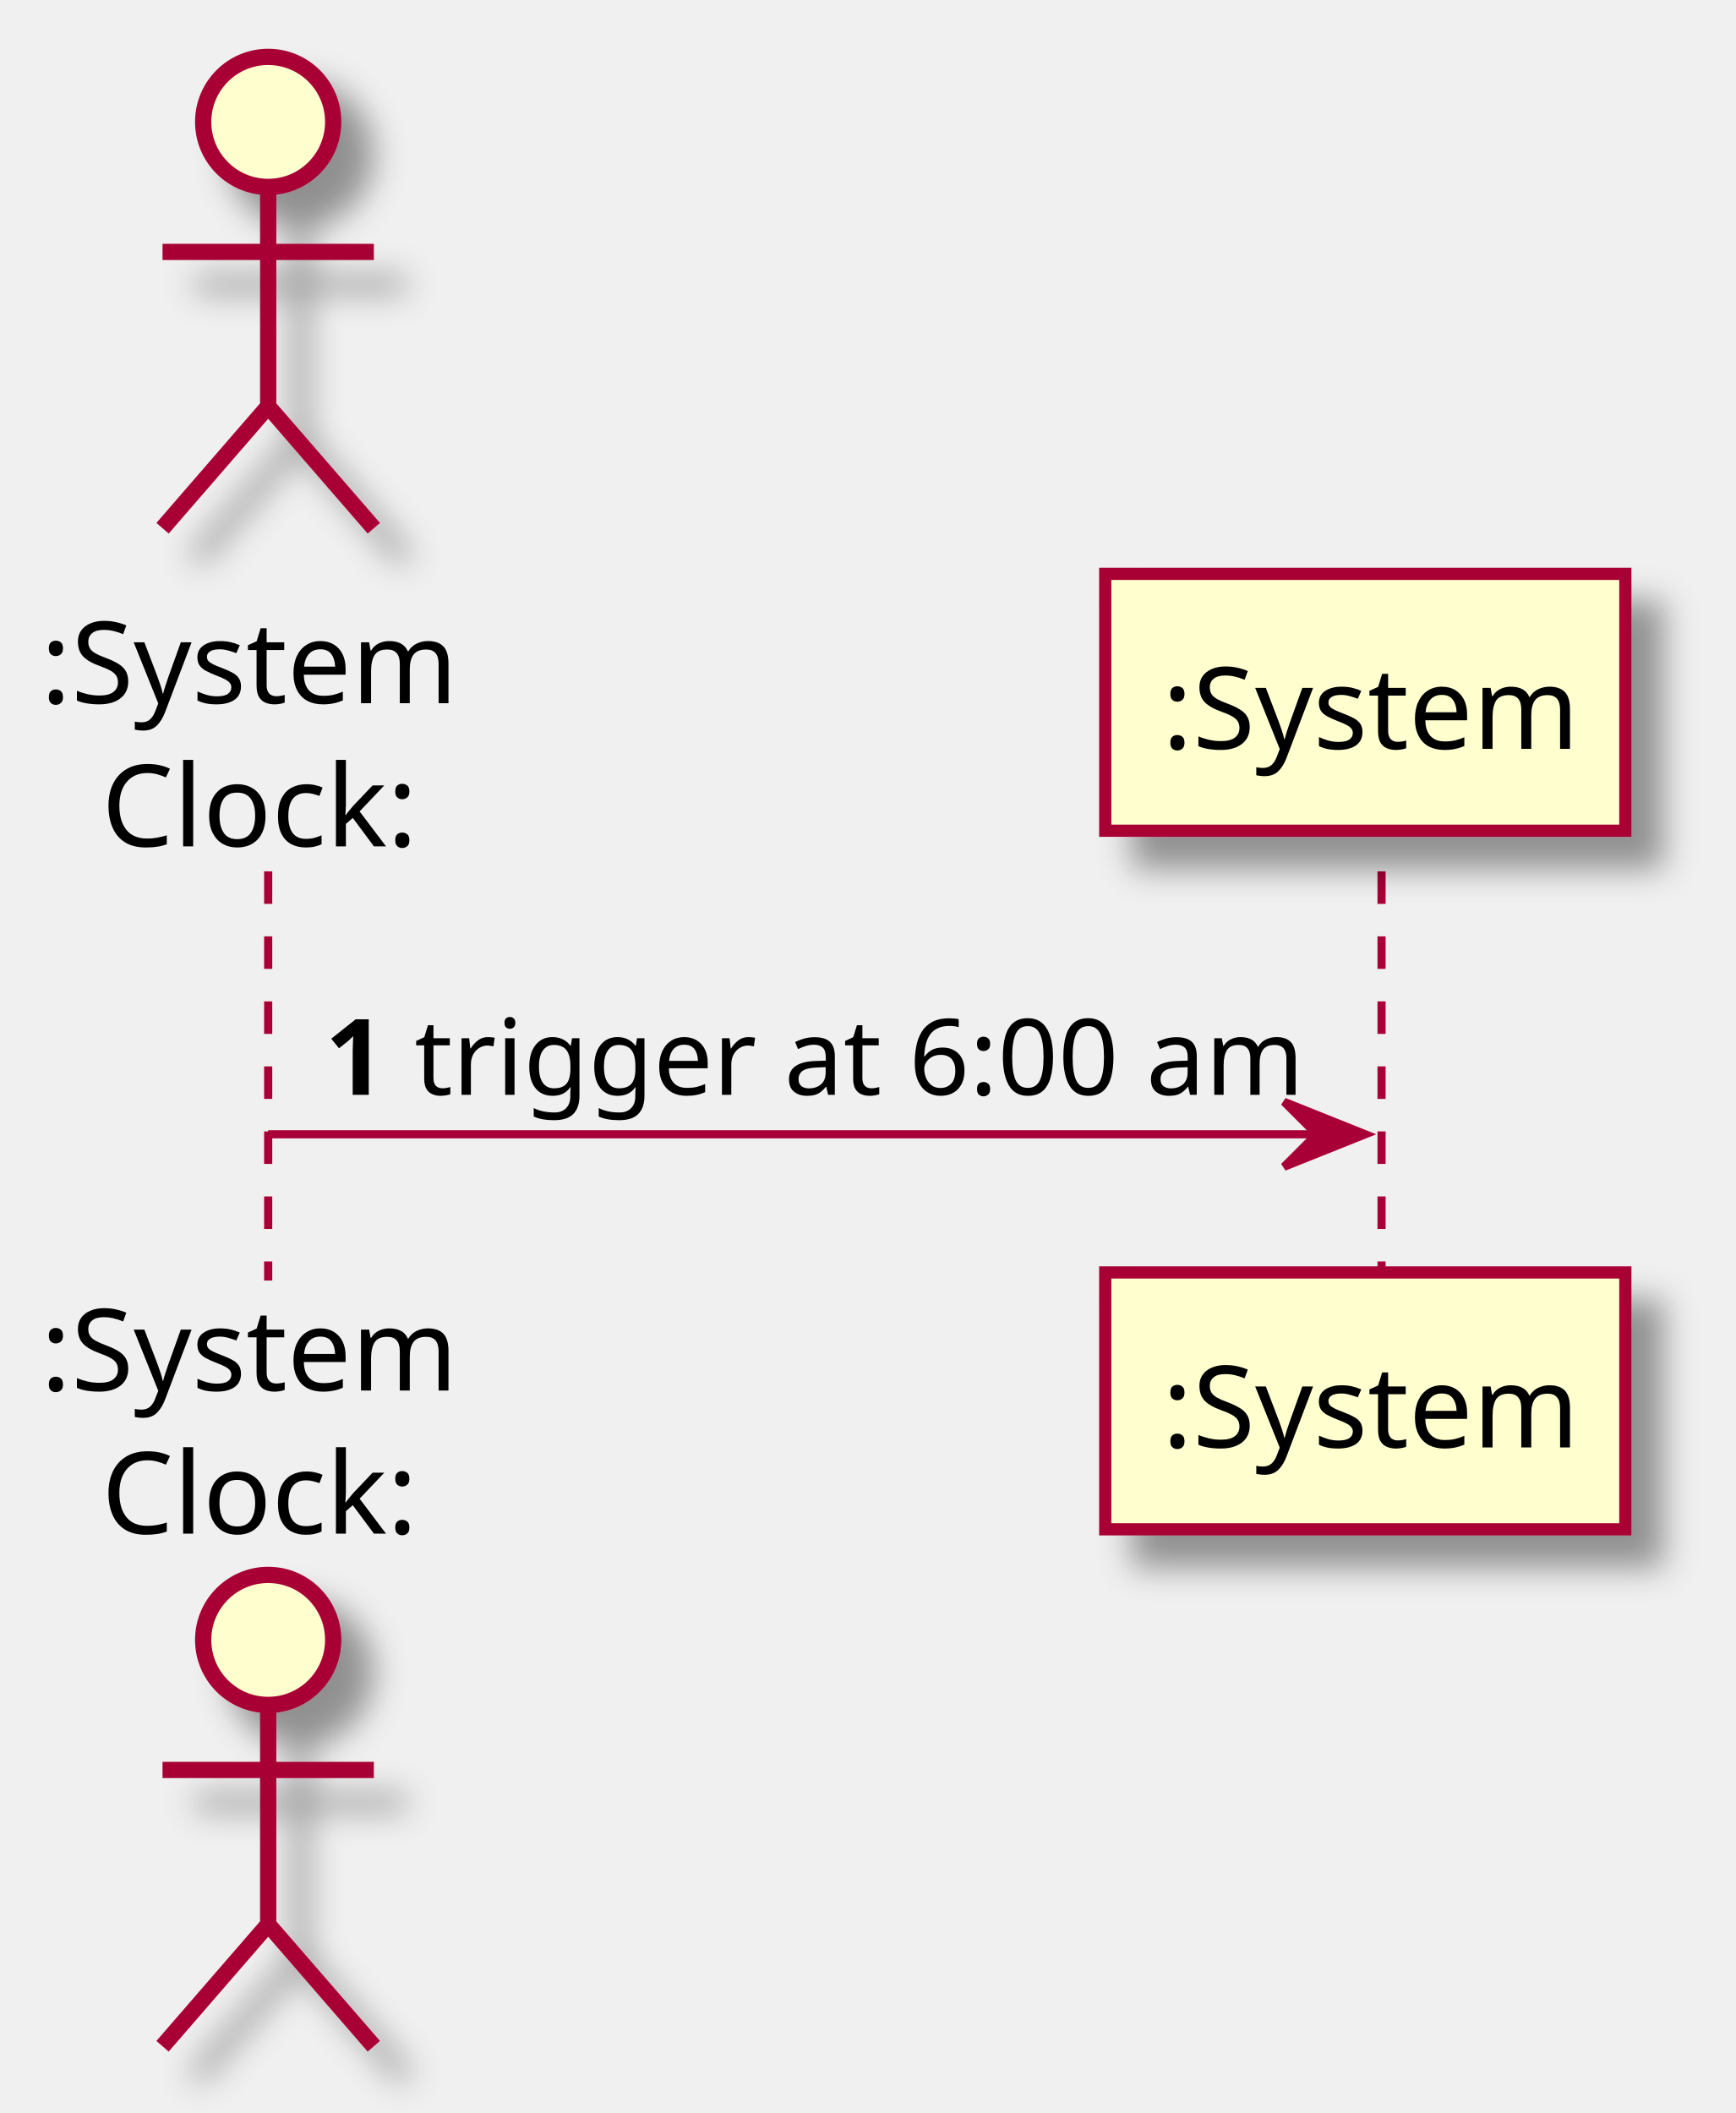
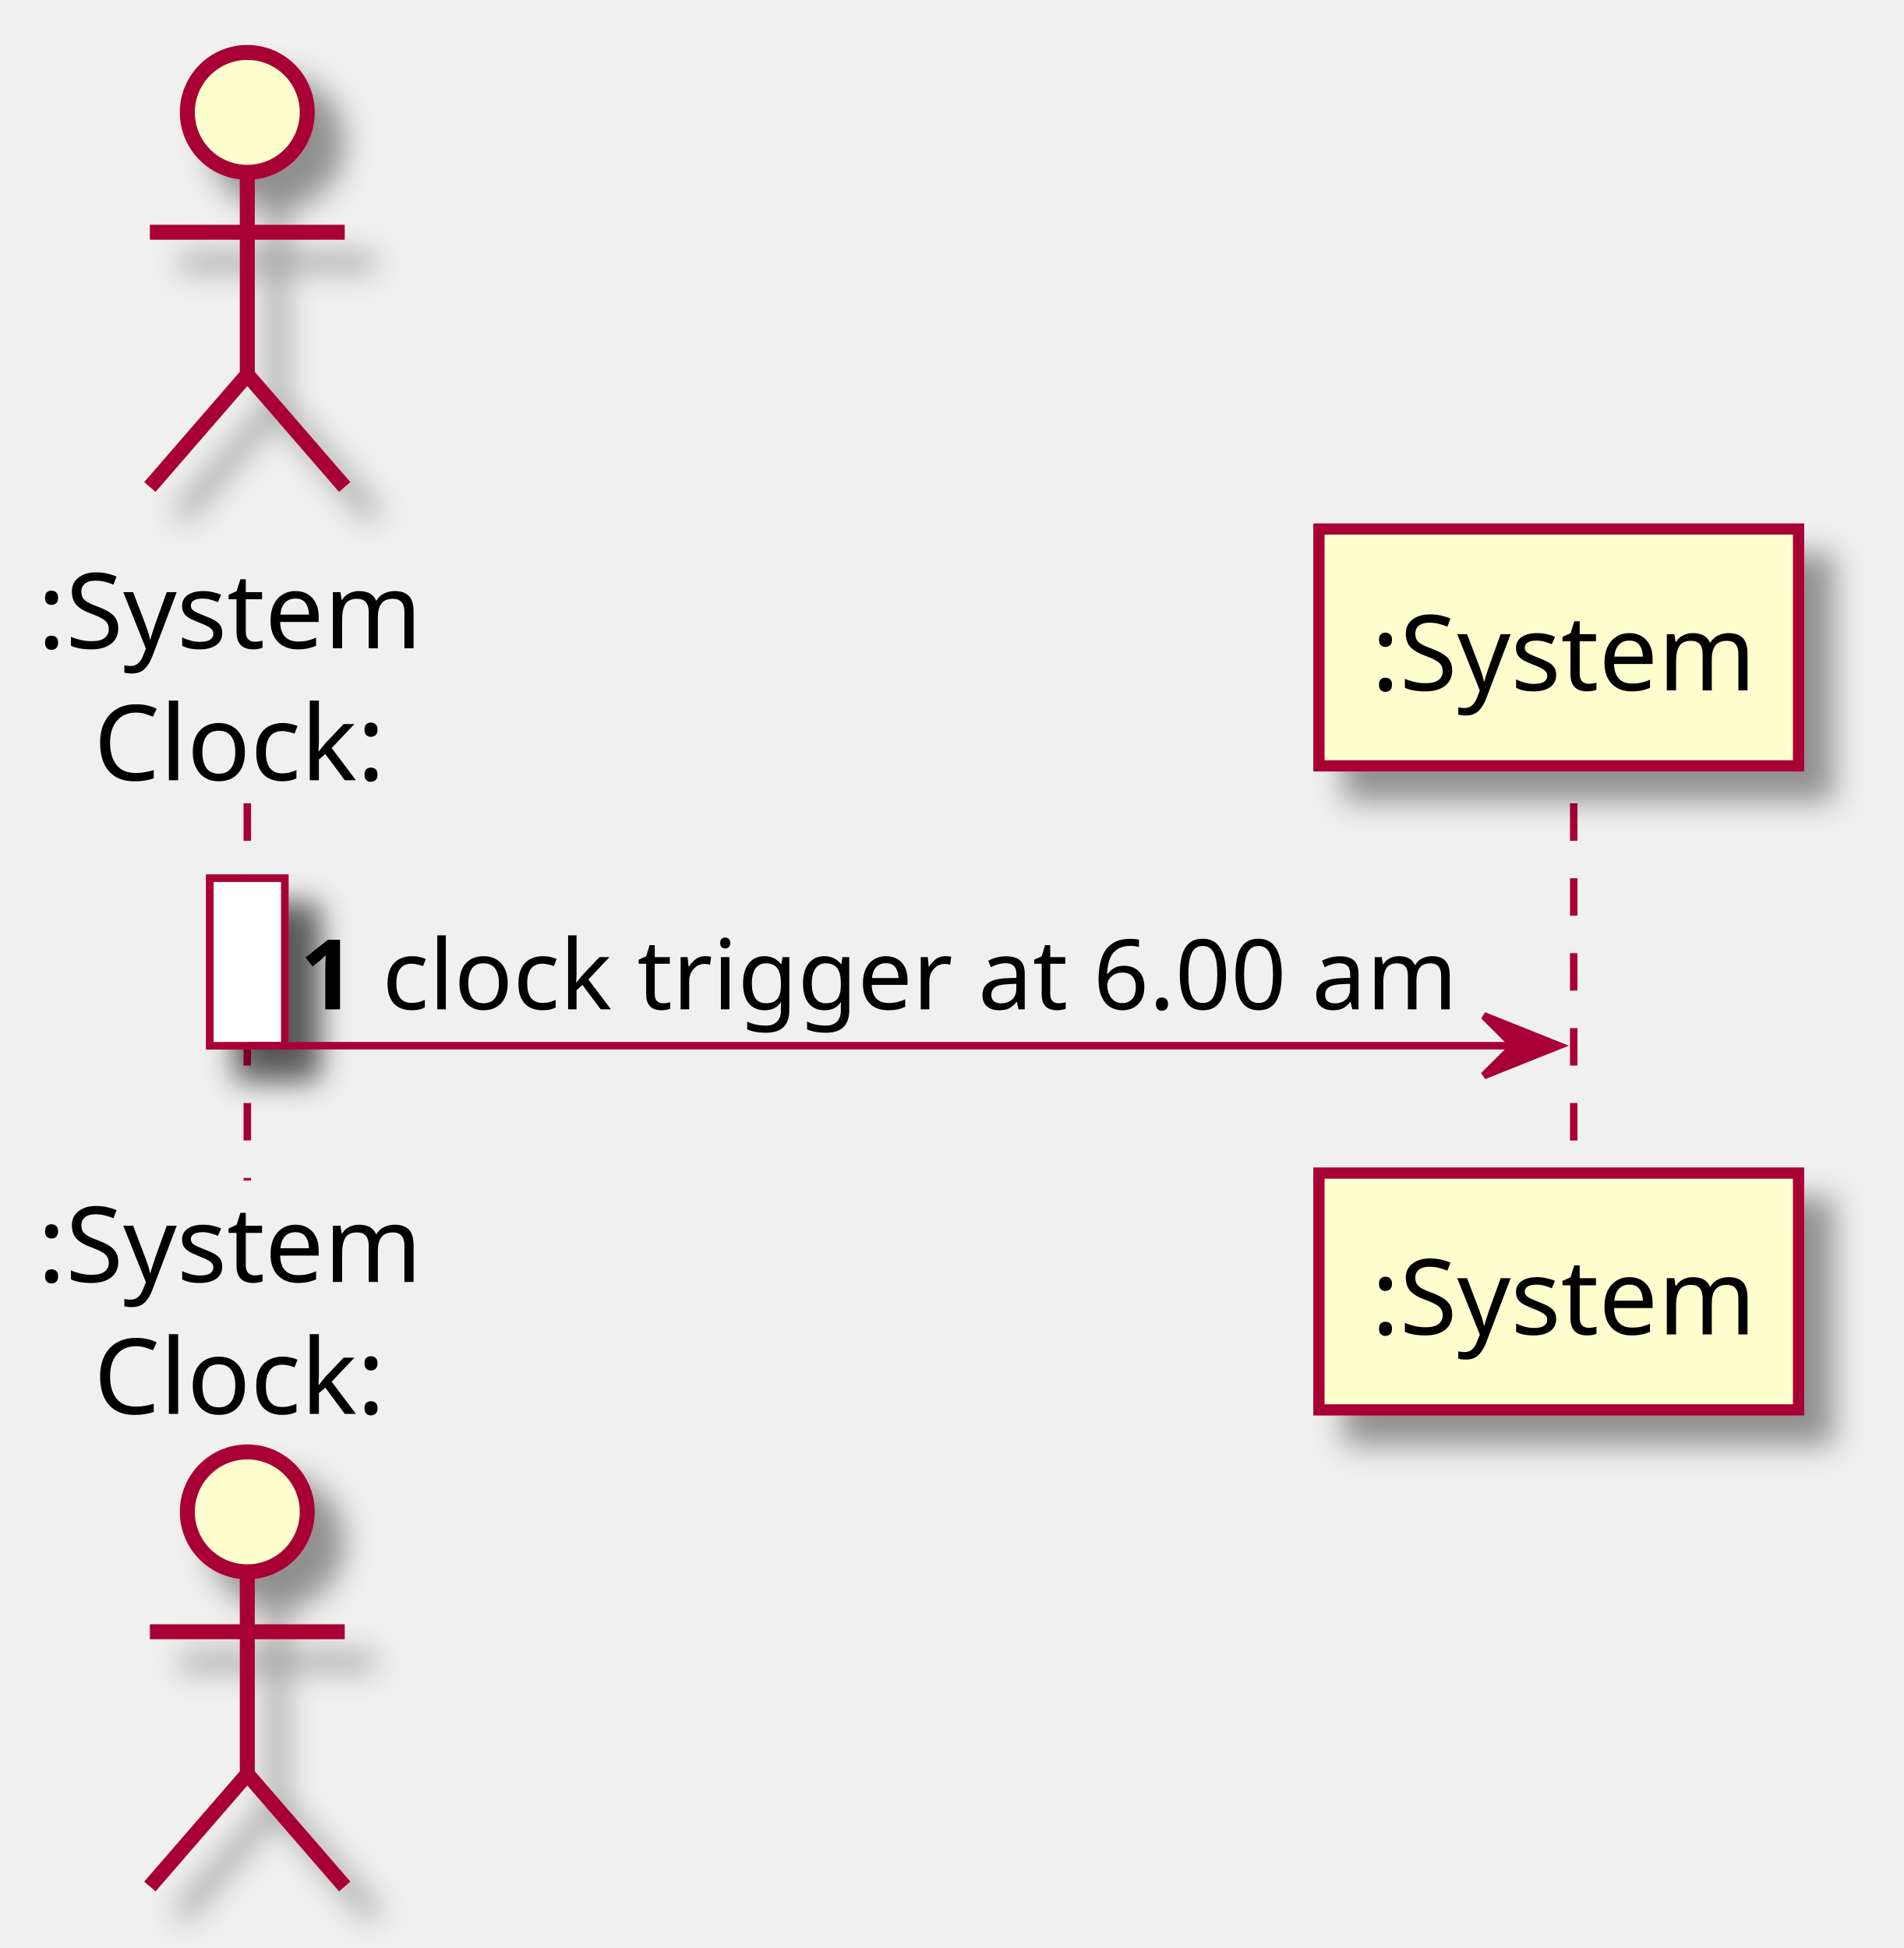
- <svg xmlns="http://www.w3.org/2000/svg" contentScriptType="application/ecmascript" contentStyleType="text/css" height="325px" preserveAspectRatio="none" style="width:267px;height:325px;" version="1.1" viewBox="0 0 267 325" width="267.5px" zoomAndPan="magnify">
+ <svg xmlns="http://www.w3.org/2000/svg" contentScriptType="application/ecmascript" contentStyleType="text/css" height="260px" preserveAspectRatio="none" style="width:254px;height:260px;" version="1.1" viewBox="0 0 254 260" width="254px" zoomAndPan="magnify">
  <defs>
-     <filter height="300%" id="f1fj4m6hwqyadu" width="300%" x="-1" y="-1">
-       <feGaussianBlur result="blurOut" stdDeviation="2.5" />
+     <filter height="300%" id="f1k0ov1rwmdilv" width="300%" x="-1" y="-1">
+       <feGaussianBlur result="blurOut" stdDeviation="2.0" />
      <feColorMatrix in="blurOut" result="blurOut2" type="matrix" values="0 0 0 0 0 0 0 0 0 0 0 0 0 0 0 0 0 0 .4 0" />
-       <feOffset dx="5.0" dy="5.0" in="blurOut2" result="blurOut3" />
+       <feOffset dx="4.0" dy="4.0" in="blurOut2" result="blurOut3" />
      <feBlend in="SourceGraphic" in2="blurOut3" mode="normal" />
    </filter>
  </defs>
  <g>
-     <line style="stroke:#A80036;stroke-width:1.25;stroke-dasharray:5.0,5.0;" x1="41.25" x2="41.25" y1="134.023" y2="196.963" />
-     <line style="stroke:#A80036;stroke-width:1.25;stroke-dasharray:5.0,5.0;" x1="212.5" x2="212.5" y1="134.023" y2="196.963" />
-     <text fill="#000000" font-family="sans-serif" font-size="17.5" lengthAdjust="spacing" textLength="62.5" x="6.25" y="108.166">:System</text>
-     <text fill="#000000" font-family="sans-serif" font-size="17.5" lengthAdjust="spacing" textLength="48.75" x="15.625" y="130.178">Clock:</text>
-     <ellipse cx="41.25" cy="18.75" fill="#FEFECE" filter="url(#f1fj4m6hwqyadu)" rx="10" ry="10" style="stroke:#A80036;stroke-width:2.5;" />
-     <path d="M41.25,28.75 L41.25,62.5 M25,38.75 L57.5,38.75 M41.25,62.5 L25,81.25 M41.25,62.5 L57.5,81.25 " fill="none" filter="url(#f1fj4m6hwqyadu)" style="stroke:#A80036;stroke-width:2.5;" />
-     <text fill="#000000" font-family="sans-serif" font-size="17.5" lengthAdjust="spacing" textLength="62.5" x="6.25" y="213.879">:System</text>
-     <text fill="#000000" font-family="sans-serif" font-size="17.5" lengthAdjust="spacing" textLength="48.75" x="15.625" y="235.891">Clock:</text>
-     <ellipse cx="41.25" cy="252.236" fill="#FEFECE" filter="url(#f1fj4m6hwqyadu)" rx="10" ry="10" style="stroke:#A80036;stroke-width:2.5;" />
-     <path d="M41.25,262.236 L41.25,295.986 M25,272.236 L57.5,272.236 M41.25,295.986 L25,314.736 M41.25,295.986 L57.5,314.736 " fill="none" filter="url(#f1fj4m6hwqyadu)" style="stroke:#A80036;stroke-width:2.5;" />
-     <rect fill="#FEFECE" filter="url(#f1fj4m6hwqyadu)" height="39.512" style="stroke:#A80036;stroke-width:1.875;" width="80" x="170" y="88.262" />
-     <text fill="#000000" font-family="sans-serif" font-size="17.5" lengthAdjust="spacing" textLength="62.5" x="178.75" y="115.178">:System</text>
-     <rect fill="#FEFECE" filter="url(#f1fj4m6hwqyadu)" height="39.512" style="stroke:#A80036;stroke-width:1.875;" width="80" x="170" y="195.713" />
-     <text fill="#000000" font-family="sans-serif" font-size="17.5" lengthAdjust="spacing" textLength="62.5" x="178.75" y="222.629">:System</text>
-     <polygon fill="#A80036" points="197.5,169.463,210,174.463,197.5,179.463,202.5,174.463" style="stroke:#A80036;stroke-width:1.25;" />
-     <line style="stroke:#A80036;stroke-width:1.25;" x1="41.25" x2="205" y1="174.463" y2="174.463" />
-     <text fill="#000000" font-family="sans-serif" font-size="16.25" font-weight="bold" lengthAdjust="spacing" textLength="8.75" x="50" y="168.392">1</text>
-     <text fill="#000000" font-family="sans-serif" font-size="16.25" lengthAdjust="spacing" textLength="127.5" x="63.75" y="168.392">trigger at 6:00 am</text>
+     <rect fill="#FFFFFF" filter="url(#f1k0ov1rwmdilv)" height="22.352" style="stroke:#A80036;stroke-width:1.0;" width="10" x="28" y="117.219" />
+     <line style="stroke:#A80036;stroke-width:1.0;stroke-dasharray:5.0,5.0;" x1="33" x2="33" y1="107.219" y2="157.57" />
+     <line style="stroke:#A80036;stroke-width:1.0;stroke-dasharray:5.0,5.0;" x1="210" x2="210" y1="107.219" y2="157.57" />
+     <text fill="#000000" font-family="sans-serif" font-size="14" lengthAdjust="spacing" textLength="50" x="5" y="86.533">:System</text>
+     <text fill="#000000" font-family="sans-serif" font-size="14" lengthAdjust="spacing" textLength="39" x="12.5" y="104.143">Clock:</text>
+     <ellipse cx="33" cy="15" fill="#FEFECE" filter="url(#f1k0ov1rwmdilv)" rx="8" ry="8" style="stroke:#A80036;stroke-width:2.0;" />
+     <path d="M33,23 L33,50 M20,31 L46,31 M33,50 L20,65 M33,50 L46,65 " fill="none" filter="url(#f1k0ov1rwmdilv)" style="stroke:#A80036;stroke-width:2.0;" />
+     <text fill="#000000" font-family="sans-serif" font-size="14" lengthAdjust="spacing" textLength="50" x="5" y="171.103">:System</text>
+     <text fill="#000000" font-family="sans-serif" font-size="14" lengthAdjust="spacing" textLength="39" x="12.5" y="188.713">Clock:</text>
+     <ellipse cx="33" cy="201.789" fill="#FEFECE" filter="url(#f1k0ov1rwmdilv)" rx="8" ry="8" style="stroke:#A80036;stroke-width:2.0;" />
+     <path d="M33,209.789 L33,236.789 M20,217.789 L46,217.789 M33,236.789 L20,251.789 M33,236.789 L46,251.789 " fill="none" filter="url(#f1k0ov1rwmdilv)" style="stroke:#A80036;stroke-width:2.0;" />
+     <rect fill="#FEFECE" filter="url(#f1k0ov1rwmdilv)" height="31.609" style="stroke:#A80036;stroke-width:1.5;" width="64" x="176" y="70.609" />
+     <text fill="#000000" font-family="sans-serif" font-size="14" lengthAdjust="spacing" textLength="50" x="183" y="92.143">:System</text>
+     <rect fill="#FEFECE" filter="url(#f1k0ov1rwmdilv)" height="31.609" style="stroke:#A80036;stroke-width:1.5;" width="64" x="176" y="156.57" />
+     <text fill="#000000" font-family="sans-serif" font-size="14" lengthAdjust="spacing" textLength="50" x="183" y="178.103">:System</text>
+     <rect fill="#FFFFFF" filter="url(#f1k0ov1rwmdilv)" height="22.352" style="stroke:#A80036;stroke-width:1.0;" width="10" x="28" y="117.219" />
+     <polygon fill="#A80036" points="198,135.57,208,139.57,198,143.57,202,139.57" style="stroke:#A80036;stroke-width:1.0;" />
+     <line style="stroke:#A80036;stroke-width:1.0;" x1="33" x2="204" y1="139.57" y2="139.57" />
+     <text fill="#000000" font-family="sans-serif" font-size="13" font-weight="bold" lengthAdjust="spacing" textLength="7" x="40" y="134.714">1</text>
+     <text fill="#000000" font-family="sans-serif" font-size="13" lengthAdjust="spacing" textLength="137" x="51" y="134.714">clock trigger at 6.00 am</text>
  </g>
</svg>
